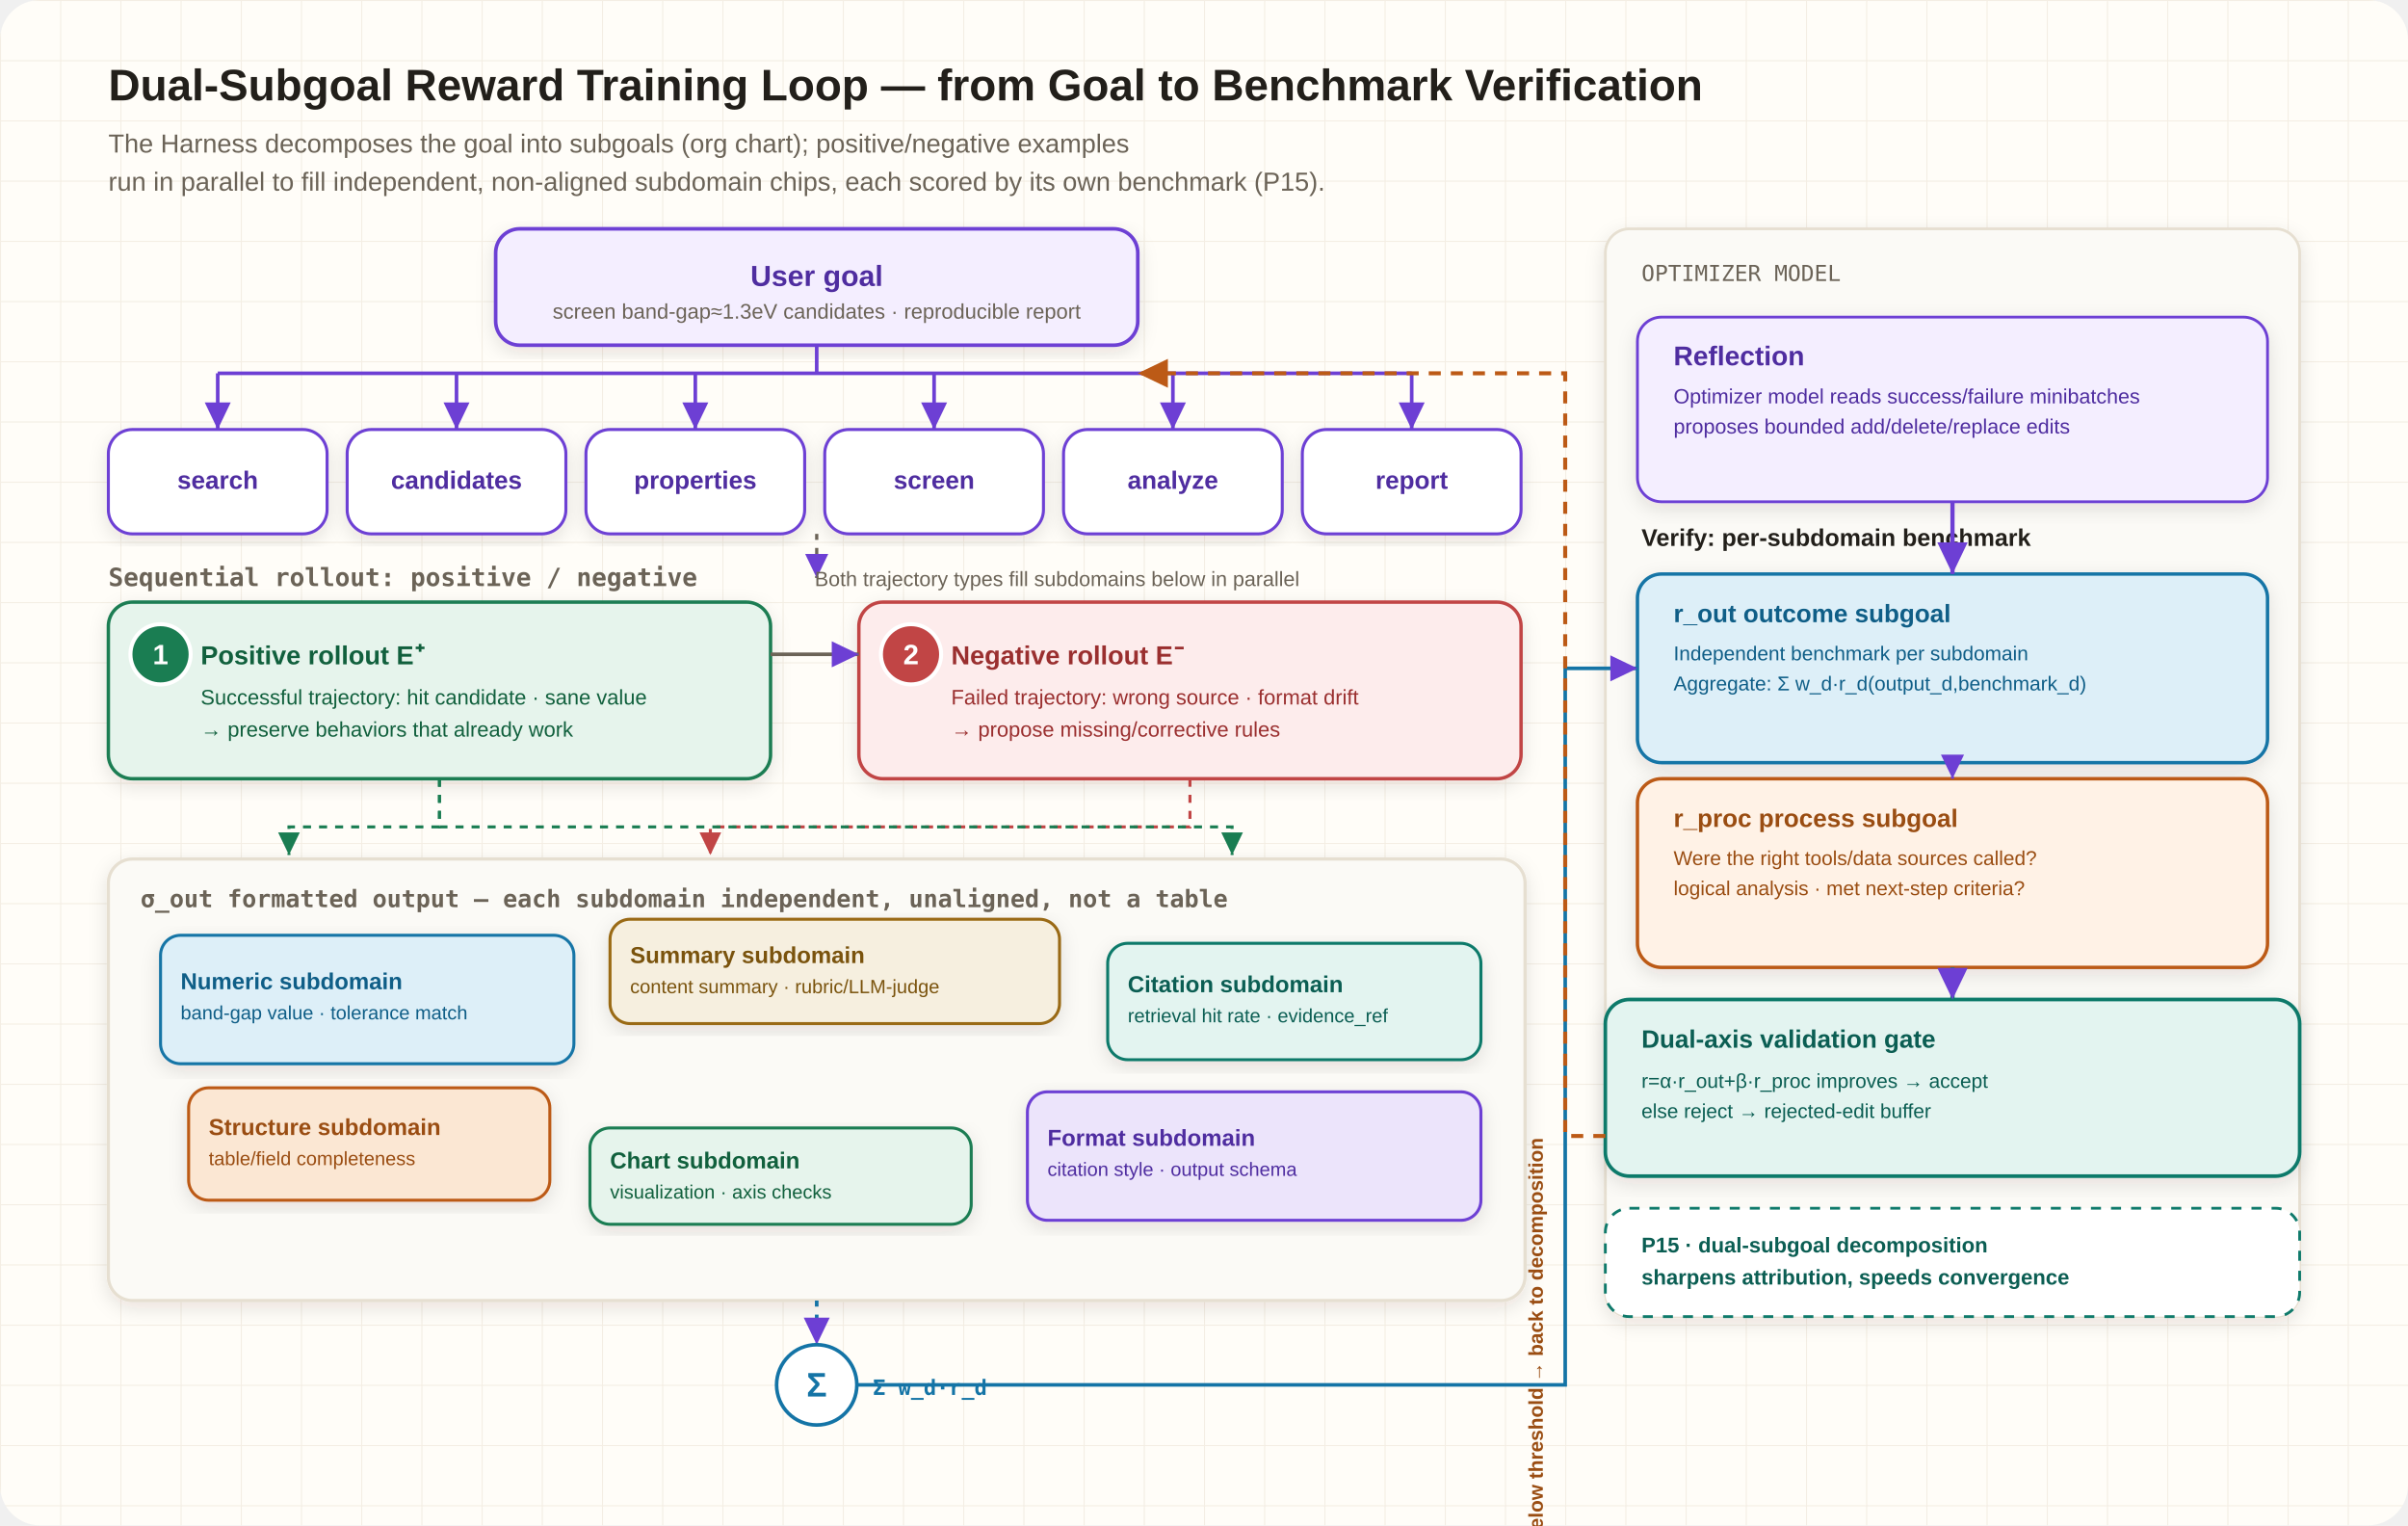
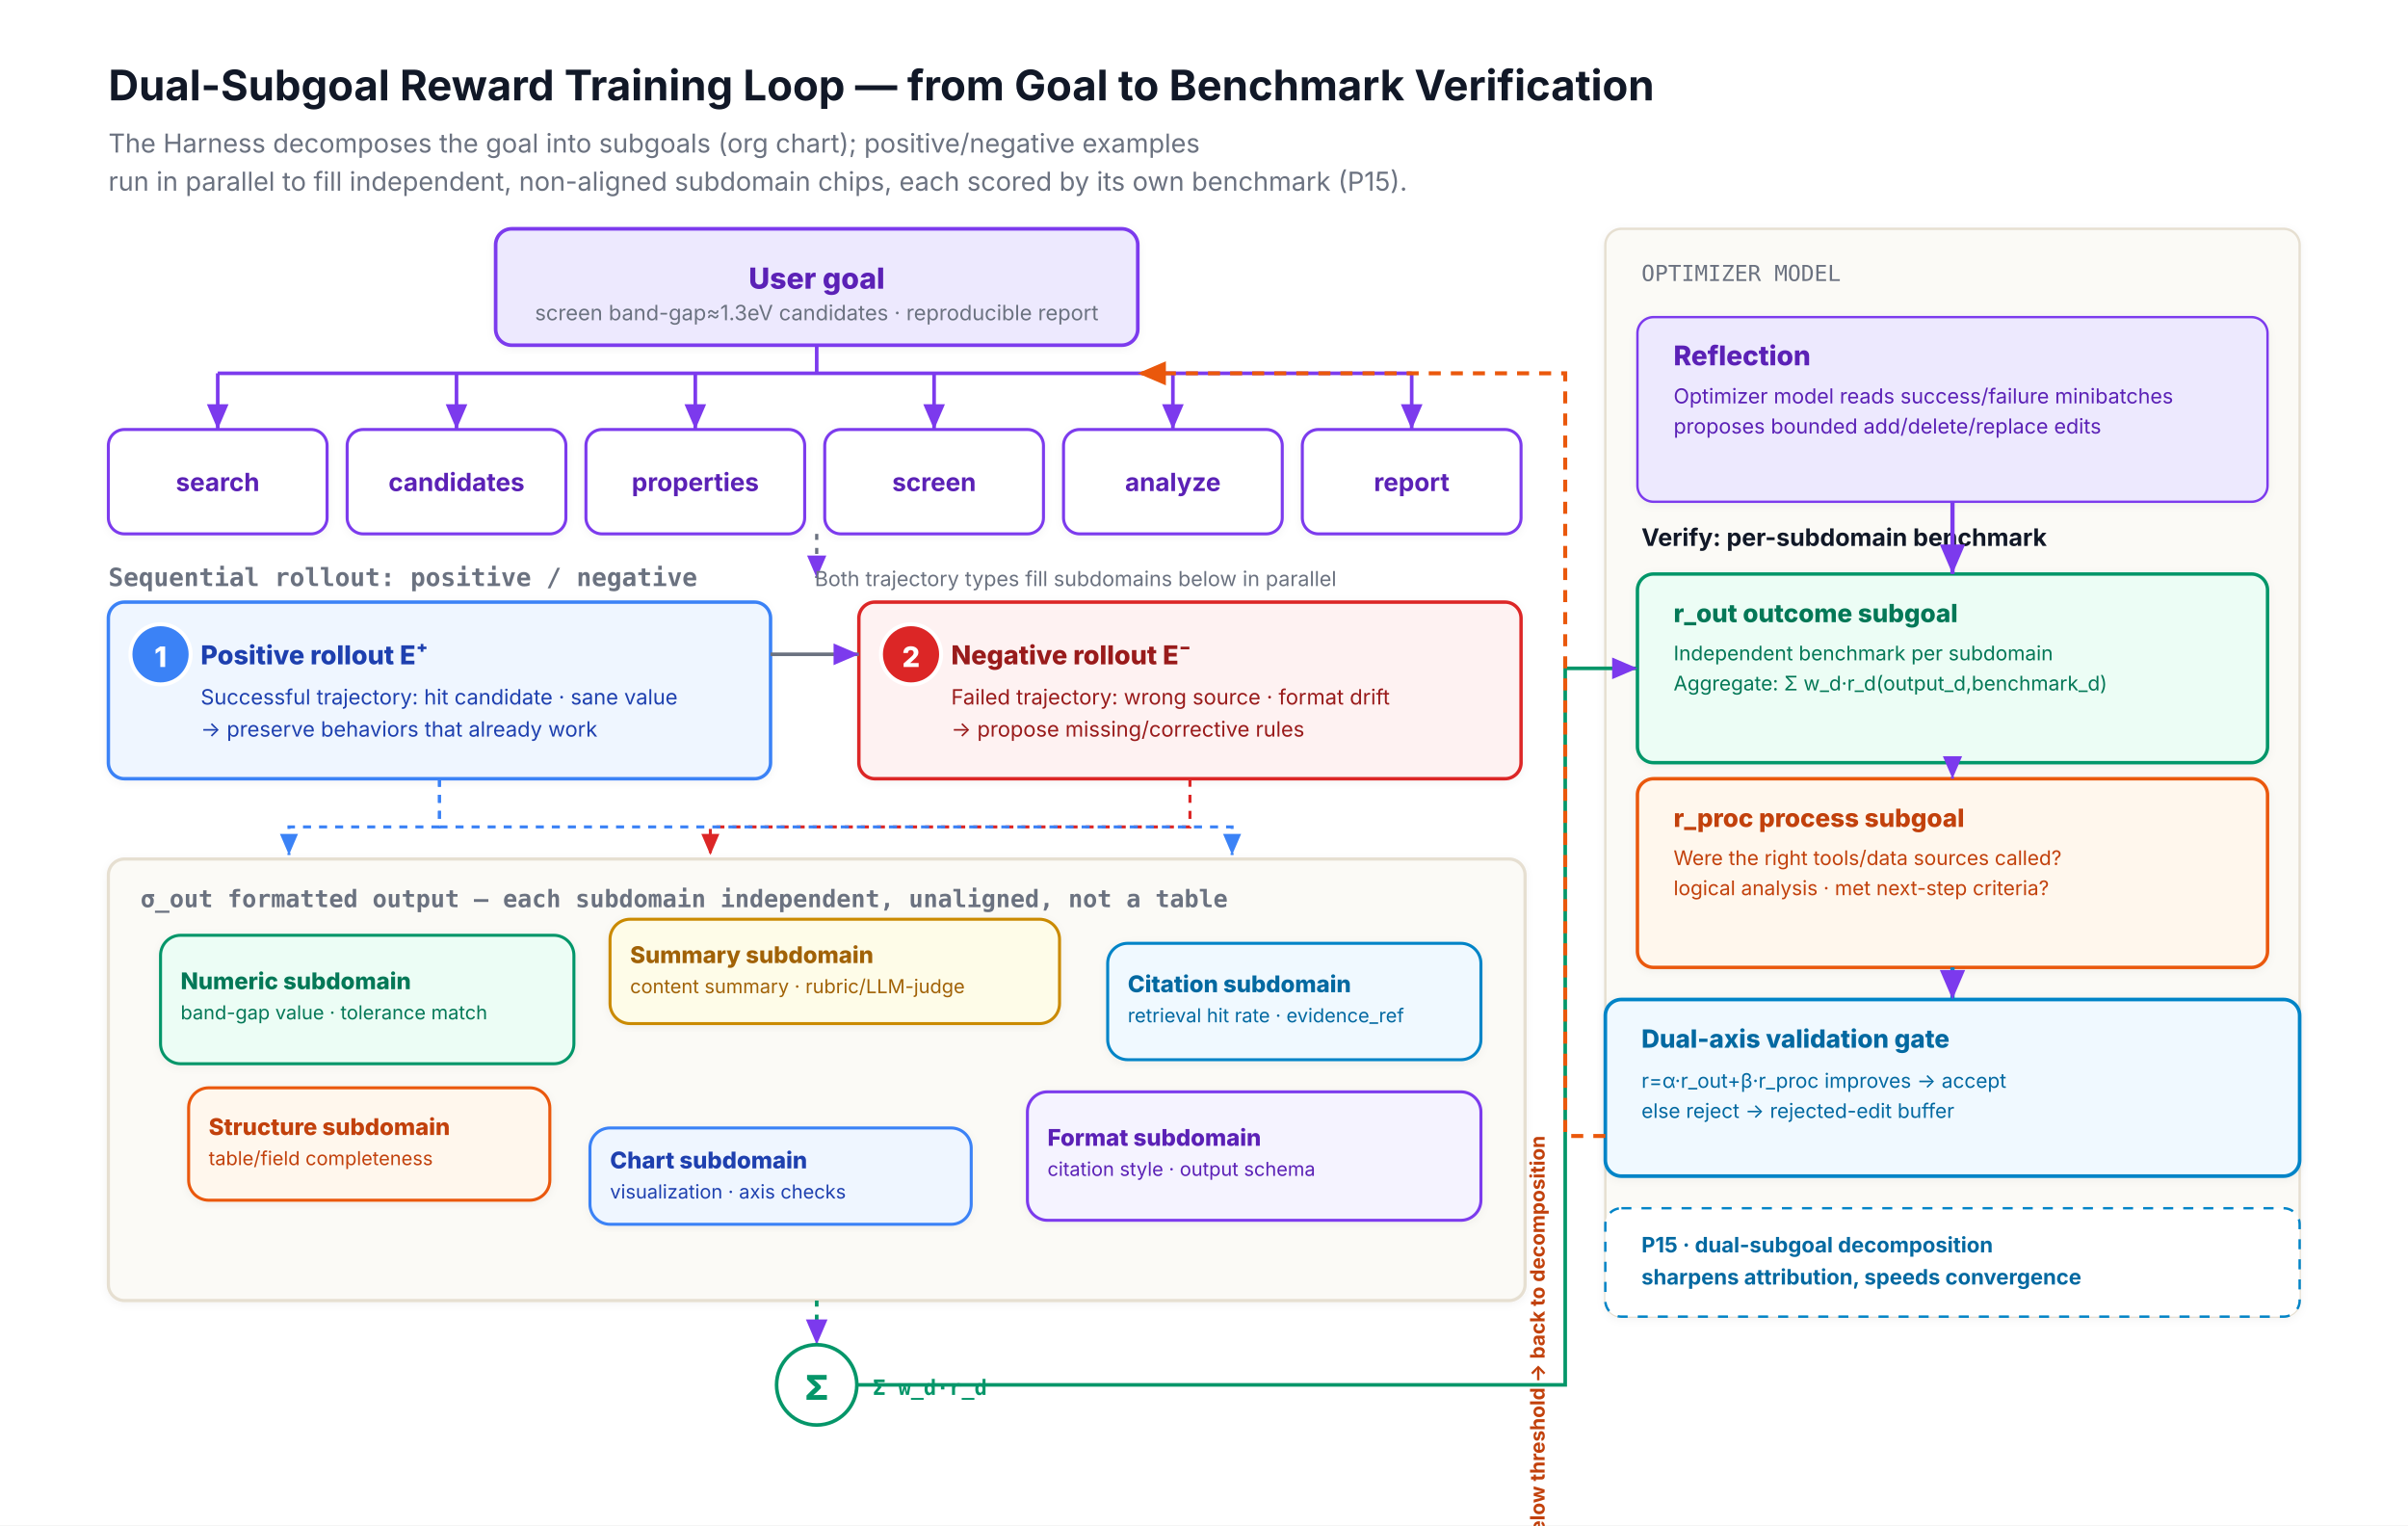
- <svg xmlns="http://www.w3.org/2000/svg" viewBox="0 0 1200 760" width="100%" font-family="-apple-system,BlinkMacSystemFont,'Segoe UI','PingFang SC','Microsoft YaHei',Arial,sans-serif">
+ <svg xmlns="http://www.w3.org/2000/svg" viewBox="0 0 1200 760" width="100%" font-family="'Inter','SF Pro Display',-apple-system,BlinkMacSystemFont,'Segoe UI','PingFang SC','Microsoft YaHei',Arial,sans-serif" text-rendering="geometricPrecision">
  <defs>
-     <pattern id="grid" width="30" height="30" patternUnits="userSpaceOnUse">
-       <path d="M30 0H0V30" fill="none" stroke="#efe8db" stroke-width="1" />
-     </pattern>
-     <filter id="sh" x="-12%" y="-12%" width="124%" height="124%">
-       <feDropShadow dx="0" dy="3" stdDeviation="4.5" flood-color="#3c2d14" flood-opacity=".11" />
+     <filter id="sh" x="-8%" y="-8%" width="116%" height="116%">
+       <feDropShadow dx="0" dy="1" stdDeviation="2" flood-color="#000000" flood-opacity=".05" />
    </filter>
-     <marker id="a" markerWidth="11" markerHeight="11" refX="7.5" refY="3.6" orient="auto">
-       <path d="M0,0 L7.5,3.6 L0,7.2 Z" fill="#6d3fd4" />
+     <marker id="a" markerWidth="10" markerHeight="10" refX="7" refY="3" orient="auto">
+       <path d="M0,0 L7,3 L0,6 Z" fill="#7C3AED" />
    </marker>
-     <marker id="g" markerWidth="11" markerHeight="11" refX="7.5" refY="3.6" orient="auto">
-       <path d="M0,0 L7.5,3.6 L0,7.2 Z" fill="#1a7d52" />
+     <marker id="g" markerWidth="10" markerHeight="10" refX="7" refY="3" orient="auto">
+       <path d="M0,0 L7,3 L0,6 Z" fill="#3B82F6" />
    </marker>
-     <marker id="o" markerWidth="11" markerHeight="11" refX="7.5" refY="3.6" orient="auto">
-       <path d="M0,0 L7.5,3.6 L0,7.2 Z" fill="#bc5a16" />
+     <marker id="o" markerWidth="10" markerHeight="10" refX="7" refY="3" orient="auto">
+       <path d="M0,0 L7,3 L0,6 Z" fill="#EA580C" />
    </marker>
-     <marker id="t" markerWidth="11" markerHeight="11" refX="7.5" refY="3.6" orient="auto">
-       <path d="M0,0 L7.5,3.6 L0,7.2 Z" fill="#1474a6" />
+     <marker id="t" markerWidth="10" markerHeight="10" refX="7" refY="3" orient="auto">
+       <path d="M0,0 L7,3 L0,6 Z" fill="#059669" />
    </marker>
-     <marker id="k" markerWidth="11" markerHeight="11" refX="7.5" refY="3.6" orient="auto">
-       <path d="M0,0 L7.5,3.6 L0,7.2 Z" fill="#6b6357" />
+     <marker id="k" markerWidth="10" markerHeight="10" refX="7" refY="3" orient="auto">
+       <path d="M0,0 L7,3 L0,6 Z" fill="#6B7280" />
    </marker>
-     <marker id="d" markerWidth="11" markerHeight="11" refX="7.5" refY="3.6" orient="auto">
-       <path d="M0,0 L7.5,3.6 L0,7.2 Z" fill="#0f7a6b" />
+     <marker id="d" markerWidth="10" markerHeight="10" refX="7" refY="3" orient="auto">
+       <path d="M0,0 L7,3 L0,6 Z" fill="#0284C7" />
    </marker>
-     <marker id="p" markerWidth="11" markerHeight="11" refX="7.5" refY="3.6" orient="auto">
-       <path d="M0,0 L7.5,3.6 L0,7.2 Z" fill="#9a6a12" />
+     <marker id="p" markerWidth="10" markerHeight="10" refX="7" refY="3" orient="auto">
+       <path d="M0,0 L7,3 L0,6 Z" fill="#CA8A04" />
    </marker>
-     <marker id="r" markerWidth="11" markerHeight="11" refX="7.5" refY="3.6" orient="auto">
-       <path d="M0,0 L7.5,3.6 L0,7.2 Z" fill="#c14545" />
+     <marker id="r" markerWidth="10" markerHeight="10" refX="7" refY="3" orient="auto">
+       <path d="M0,0 L7,3 L0,6 Z" fill="#DC2626" />
    </marker>
  </defs>
-   <rect width="1200" height="760" rx="20" fill="#fffdf8" />
-   <rect width="1200" height="760" rx="20" fill="url(#grid)" opacity=".7" />
-   <text x="54" y="50" text-anchor="start" font-size="22" font-weight="800" fill="#221f1a">Dual-Subgoal Reward Training Loop — from Goal to Benchmark Verification</text>
-   <text x="54" y="76" text-anchor="start" font-size="13" font-weight="400" fill="#6b6357">The Harness decomposes the goal into subgoals (org chart); positive/negative examples</text>
-   <text x="54" y="95" text-anchor="start" font-size="13" font-weight="400" fill="#6b6357">run in parallel to fill independent, non-aligned subdomain chips, each scored by its own benchmark (P15).</text>
-   <rect x="247" y="114" width="320" height="58" rx="12" fill="#f4eeff" stroke="#6d3fd4" stroke-width="1.8" opacity="1" filter="url(#sh)" />
-   <text x="407" y="138.36" text-anchor="middle" dominant-baseline="middle" font-size="14.5" font-weight="800" fill="#4f2da0">User goal</text>
-   <text x="407" y="155.76" text-anchor="middle" dominant-baseline="middle" font-size="10.5" font-weight="400" fill="#6b6357">screen band-gap≈1.3eV candidates · reproducible report</text>
-   <path d="M407 172 L407 186" fill="none" stroke="#6d3fd4" stroke-width="1.8" />
-   <path d="M108.5 186 L703.5 186" fill="none" stroke="#6d3fd4" stroke-width="1.8" />
-   <path d="M108.5 186 L108.5 214" fill="none" stroke="#6d3fd4" stroke-width="1.8" marker-end="url(#a)" />
-   <rect x="54" y="214" width="109" height="52" rx="12" fill="#fff" stroke="#6d3fd4" stroke-width="1.5" opacity="1" filter="url(#sh)" />
-   <text x="108.5" y="240" text-anchor="middle" dominant-baseline="middle" font-size="12.5" font-weight="700" fill="#4f2da0">search</text>
-   <path d="M227.5 186 L227.5 214" fill="none" stroke="#6d3fd4" stroke-width="1.8" marker-end="url(#a)" />
-   <rect x="173" y="214" width="109" height="52" rx="12" fill="#fff" stroke="#6d3fd4" stroke-width="1.5" opacity="1" filter="url(#sh)" />
-   <text x="227.5" y="240" text-anchor="middle" dominant-baseline="middle" font-size="12.5" font-weight="700" fill="#4f2da0">candidates</text>
-   <path d="M346.5 186 L346.5 214" fill="none" stroke="#6d3fd4" stroke-width="1.8" marker-end="url(#a)" />
-   <rect x="292" y="214" width="109" height="52" rx="12" fill="#fff" stroke="#6d3fd4" stroke-width="1.5" opacity="1" filter="url(#sh)" />
-   <text x="346.5" y="240" text-anchor="middle" dominant-baseline="middle" font-size="12.5" font-weight="700" fill="#4f2da0">properties</text>
-   <path d="M465.5 186 L465.5 214" fill="none" stroke="#6d3fd4" stroke-width="1.8" marker-end="url(#a)" />
-   <rect x="411" y="214" width="109" height="52" rx="12" fill="#fff" stroke="#6d3fd4" stroke-width="1.5" opacity="1" filter="url(#sh)" />
-   <text x="465.5" y="240" text-anchor="middle" dominant-baseline="middle" font-size="12.5" font-weight="700" fill="#4f2da0">screen</text>
-   <path d="M584.5 186 L584.5 214" fill="none" stroke="#6d3fd4" stroke-width="1.8" marker-end="url(#a)" />
-   <rect x="530" y="214" width="109" height="52" rx="12" fill="#fff" stroke="#6d3fd4" stroke-width="1.5" opacity="1" filter="url(#sh)" />
-   <text x="584.5" y="240" text-anchor="middle" dominant-baseline="middle" font-size="12.5" font-weight="700" fill="#4f2da0">analyze</text>
-   <path d="M703.5 186 L703.5 214" fill="none" stroke="#6d3fd4" stroke-width="1.8" marker-end="url(#a)" />
-   <rect x="649" y="214" width="109" height="52" rx="12" fill="#fff" stroke="#6d3fd4" stroke-width="1.5" opacity="1" filter="url(#sh)" />
-   <text x="703.5" y="240" text-anchor="middle" dominant-baseline="middle" font-size="12.5" font-weight="700" fill="#4f2da0">report</text>
-   <path d="M407 266 L407 288" fill="none" stroke="#6b6357" stroke-width="1.6" stroke-dasharray="3 4" marker-end="url(#a)" />
-   <text x="54" y="292" text-anchor="start" font-size="12.5" font-weight="700" fill="#6b6357" font-family="ui-monospace,Menlo,monospace">Sequential rollout: positive / negative</text>
-   <rect x="54" y="300" width="330" height="88" rx="12" fill="#e6f4ec" stroke="#1a7d52" stroke-width="1.7" opacity="1" filter="url(#sh)" />
-   <circle cx="80" cy="326" r="15" fill="#1a7d52" stroke="#fff" stroke-width="2" />
+   <rect width="1200" height="760" fill="#FFFFFF" />
+   <text x="54" y="50" text-anchor="start" font-size="21" font-weight="700" fill="#111827">Dual-Subgoal Reward Training Loop — from Goal to Benchmark Verification</text>
+   <text x="54" y="76" text-anchor="start" font-size="13" font-weight="400" fill="#6B7280">The Harness decomposes the goal into subgoals (org chart); positive/negative examples</text>
+   <text x="54" y="95" text-anchor="start" font-size="13" font-weight="400" fill="#6B7280">run in parallel to fill independent, non-aligned subdomain chips, each scored by its own benchmark (P15).</text>
+   <rect x="247" y="114" width="320" height="58" rx="8" fill="#EDE9FE" stroke="#7C3AED" stroke-width="1.8" opacity="1" filter="url(#sh)" />
+   <text x="407" y="138.36" text-anchor="middle" dominant-baseline="middle" font-size="14.5" font-weight="800" fill="#5B21B6">User goal</text>
+   <text x="407" y="155.76" text-anchor="middle" dominant-baseline="middle" font-size="10.5" font-weight="400" fill="#6B7280">screen band-gap≈1.3eV candidates · reproducible report</text>
+   <path d="M407 172 L407 186" fill="none" stroke="#7C3AED" stroke-width="1.8" />
+   <path d="M108.5 186 L703.5 186" fill="none" stroke="#7C3AED" stroke-width="1.8" />
+   <path d="M108.5 186 L108.5 214" fill="none" stroke="#7C3AED" stroke-width="1.8" marker-end="url(#a)" />
+   <rect x="54" y="214" width="109" height="52" rx="8" fill="#fff" stroke="#7C3AED" stroke-width="1.5" opacity="1" filter="url(#sh)" />
+   <text x="108.5" y="240" text-anchor="middle" dominant-baseline="middle" font-size="12.5" font-weight="700" fill="#5B21B6">search</text>
+   <path d="M227.5 186 L227.5 214" fill="none" stroke="#7C3AED" stroke-width="1.8" marker-end="url(#a)" />
+   <rect x="173" y="214" width="109" height="52" rx="8" fill="#fff" stroke="#7C3AED" stroke-width="1.5" opacity="1" filter="url(#sh)" />
+   <text x="227.5" y="240" text-anchor="middle" dominant-baseline="middle" font-size="12.5" font-weight="700" fill="#5B21B6">candidates</text>
+   <path d="M346.5 186 L346.5 214" fill="none" stroke="#7C3AED" stroke-width="1.8" marker-end="url(#a)" />
+   <rect x="292" y="214" width="109" height="52" rx="8" fill="#fff" stroke="#7C3AED" stroke-width="1.5" opacity="1" filter="url(#sh)" />
+   <text x="346.5" y="240" text-anchor="middle" dominant-baseline="middle" font-size="12.5" font-weight="700" fill="#5B21B6">properties</text>
+   <path d="M465.5 186 L465.5 214" fill="none" stroke="#7C3AED" stroke-width="1.8" marker-end="url(#a)" />
+   <rect x="411" y="214" width="109" height="52" rx="8" fill="#fff" stroke="#7C3AED" stroke-width="1.5" opacity="1" filter="url(#sh)" />
+   <text x="465.5" y="240" text-anchor="middle" dominant-baseline="middle" font-size="12.5" font-weight="700" fill="#5B21B6">screen</text>
+   <path d="M584.5 186 L584.5 214" fill="none" stroke="#7C3AED" stroke-width="1.8" marker-end="url(#a)" />
+   <rect x="530" y="214" width="109" height="52" rx="8" fill="#fff" stroke="#7C3AED" stroke-width="1.5" opacity="1" filter="url(#sh)" />
+   <text x="584.5" y="240" text-anchor="middle" dominant-baseline="middle" font-size="12.5" font-weight="700" fill="#5B21B6">analyze</text>
+   <path d="M703.5 186 L703.5 214" fill="none" stroke="#7C3AED" stroke-width="1.8" marker-end="url(#a)" />
+   <rect x="649" y="214" width="109" height="52" rx="8" fill="#fff" stroke="#7C3AED" stroke-width="1.5" opacity="1" filter="url(#sh)" />
+   <text x="703.5" y="240" text-anchor="middle" dominant-baseline="middle" font-size="12.5" font-weight="700" fill="#5B21B6">report</text>
+   <path d="M407 266 L407 288" fill="none" stroke="#6B7280" stroke-width="1.6" stroke-dasharray="3 4" marker-end="url(#a)" />
+   <text x="54" y="292" text-anchor="start" font-size="12.5" font-weight="700" fill="#6B7280" font-family="ui-monospace,Menlo,monospace">Sequential rollout: positive / negative</text>
+   <rect x="54" y="300" width="330" height="88" rx="8" fill="#EFF6FF" stroke="#3B82F6" stroke-width="1.7" opacity="1" filter="url(#sh)" />
+   <circle cx="80" cy="326" r="15" fill="#3B82F6" stroke="#fff" stroke-width="2" />
  <text x="80" y="327" text-anchor="middle" dominant-baseline="middle" font-size="14" font-weight="800" fill="#fff">1</text>
-   <text x="100" y="331" text-anchor="start" font-size="13" font-weight="800" fill="#11603d">Positive rollout E⁺</text>
-   <text x="100" y="351" text-anchor="start" font-size="10.5" font-weight="400" fill="#11603d">Successful trajectory: hit candidate · sane value</text>
-   <text x="100" y="367" text-anchor="start" font-size="10.5" font-weight="400" fill="#11603d">→ preserve behaviors that already work</text>
-   <rect x="428" y="300" width="330" height="88" rx="12" fill="#fdecec" stroke="#c14545" stroke-width="1.7" opacity="1" filter="url(#sh)" />
-   <circle cx="454" cy="326" r="15" fill="#c14545" stroke="#fff" stroke-width="2" />
+   <text x="100" y="331" text-anchor="start" font-size="13" font-weight="800" fill="#1E40AF">Positive rollout E⁺</text>
+   <text x="100" y="351" text-anchor="start" font-size="10.5" font-weight="400" fill="#1E40AF">Successful trajectory: hit candidate · sane value</text>
+   <text x="100" y="367" text-anchor="start" font-size="10.5" font-weight="400" fill="#1E40AF">→ preserve behaviors that already work</text>
+   <rect x="428" y="300" width="330" height="88" rx="8" fill="#FEF2F2" stroke="#DC2626" stroke-width="1.7" opacity="1" filter="url(#sh)" />
+   <circle cx="454" cy="326" r="15" fill="#DC2626" stroke="#fff" stroke-width="2" />
  <text x="454" y="327" text-anchor="middle" dominant-baseline="middle" font-size="14" font-weight="800" fill="#fff">2</text>
-   <text x="474" y="331" text-anchor="start" font-size="13" font-weight="800" fill="#9a2f2f">Negative rollout E⁻</text>
-   <text x="474" y="351" text-anchor="start" font-size="10.5" font-weight="400" fill="#9a2f2f">Failed trajectory: wrong source · format drift</text>
-   <text x="474" y="367" text-anchor="start" font-size="10.5" font-weight="400" fill="#9a2f2f">→ propose missing/corrective rules</text>
-   <path d="M384 326 L428 326" fill="none" stroke="#6b6357" stroke-width="1.8" marker-end="url(#a)" />
-   <text x="406" y="292" text-anchor="start" font-size="10.3" font-weight="400" fill="#6b6357">Both trajectory types fill subdomains below in parallel</text>
-   <rect x="54" y="428" width="706" height="220" rx="12" fill="#fbfaf6" stroke="#e6dfd1" stroke-width="1.6" opacity="1" filter="url(#sh)" />
-   <text x="70" y="452" text-anchor="start" font-size="12" font-weight="700" fill="#6b6357" font-family="ui-monospace,Menlo,monospace">σ_out formatted output — each subdomain independent, unaligned, not a table</text>
-   <rect x="80" y="466" width="206" height="64" rx="10" fill="#ddeff8" stroke="#1474a6" stroke-width="1.5" opacity="1" filter="url(#sh)" />
-   <text x="90" y="492.88" text-anchor="start" font-size="11.5" font-weight="800" fill="#0f5e87">Numeric subdomain</text>
-   <text x="90" y="507.88" text-anchor="start" font-size="9.6" font-weight="400" fill="#0f5e87">band-gap value · tolerance match</text>
-   <rect x="304" y="458" width="224" height="52" rx="10" fill="#f6efdf" stroke="#9a6a12" stroke-width="1.5" opacity="1" filter="url(#sh)" />
-   <text x="314" y="479.84" text-anchor="start" font-size="11.5" font-weight="800" fill="#7a530d">Summary subdomain</text>
-   <text x="314" y="494.84" text-anchor="start" font-size="9.6" font-weight="400" fill="#7a530d">content summary · rubric/LLM-judge</text>
-   <rect x="552" y="470" width="186" height="58" rx="10" fill="#e3f4f0" stroke="#0f7a6b" stroke-width="1.5" opacity="1" filter="url(#sh)" />
-   <text x="562" y="494.36" text-anchor="start" font-size="11.5" font-weight="800" fill="#0b5e53">Citation subdomain</text>
-   <text x="562" y="509.36" text-anchor="start" font-size="9.6" font-weight="400" fill="#0b5e53">retrieval hit rate · evidence_ref</text>
-   <rect x="94" y="542" width="180" height="56" rx="10" fill="#fbe7d3" stroke="#bc5a16" stroke-width="1.5" opacity="1" filter="url(#sh)" />
-   <text x="104" y="565.52" text-anchor="start" font-size="11.5" font-weight="800" fill="#9a4d12">Structure subdomain</text>
-   <text x="104" y="580.52" text-anchor="start" font-size="9.6" font-weight="400" fill="#9a4d12">table/field completeness</text>
-   <rect x="294" y="562" width="190" height="48" rx="10" fill="#e6f4ec" stroke="#1a7d52" stroke-width="1.5" opacity="1" filter="url(#sh)" />
-   <text x="304" y="582.16" text-anchor="start" font-size="11.5" font-weight="800" fill="#11603d">Chart subdomain</text>
-   <text x="304" y="597.16" text-anchor="start" font-size="9.6" font-weight="400" fill="#11603d">visualization · axis checks</text>
-   <rect x="512" y="544" width="226" height="64" rx="10" fill="#ece4fb" stroke="#6d3fd4" stroke-width="1.5" opacity="1" filter="url(#sh)" />
-   <text x="522" y="570.88" text-anchor="start" font-size="11.5" font-weight="800" fill="#4f2da0">Format subdomain</text>
-   <text x="522" y="585.88" text-anchor="start" font-size="9.6" font-weight="400" fill="#4f2da0">citation style · output schema</text>
-   <path d="M219 388 L219 412 L144 412 L144 426" fill="none" stroke="#1a7d52" stroke-width="1.5" stroke-dasharray="4 4" marker-end="url(#g)" />
-   <path d="M593 388 L593 412 L354 412 L354 426" fill="none" stroke="#c14545" stroke-width="1.5" stroke-dasharray="4 4" marker-end="url(#r)" />
-   <path d="M219 388 L219 412 L614 412 L614 426" fill="none" stroke="#1a7d52" stroke-width="1.5" stroke-dasharray="4 4" marker-end="url(#g)" />
-   <path d="M407 648 L407 670" fill="none" stroke="#1474a6" stroke-width="1.8" stroke-dasharray="3 4" marker-end="url(#a)" />
-   <circle cx="407" cy="690" r="20" fill="#fff" stroke="#1474a6" stroke-width="1.8" />
-   <text x="407" y="691" text-anchor="middle" dominant-baseline="middle" font-size="17" font-weight="800" fill="#1474a6">Σ</text>
-   <text x="435" y="695" text-anchor="start" font-size="10.5" font-weight="700" fill="#1474a6" font-family="ui-monospace,Menlo,monospace">Σ w_d·r_d</text>
-   <rect x="800" y="114" width="346" height="542" rx="12" fill="#fbfaf6" stroke="#e6dfd1" stroke-width="1.4" opacity="1" filter="url(#sh)" />
-   <text x="818" y="140" text-anchor="start" font-size="11" font-weight="400" fill="#6b6357" font-family="ui-monospace,Menlo,monospace">OPTIMIZER MODEL</text>
-   <rect x="816" y="158" width="314" height="92" rx="12" fill="#f4eeff" stroke="#6d3fd4" stroke-width="1.4" opacity="1" filter="url(#sh)" />
-   <text x="834" y="182" text-anchor="start" font-size="13.5" font-weight="800" fill="#4f2da0">Reflection</text>
-   <text x="834" y="201" text-anchor="start" font-size="10.3" font-weight="400" fill="#4f2da0">Optimizer model reads success/failure minibatches</text>
-   <text x="834" y="216" text-anchor="start" font-size="10.3" font-weight="400" fill="#4f2da0">proposes bounded add/delete/replace edits</text>
-   <text x="818" y="272" text-anchor="start" font-size="12" font-weight="700" fill="#221f1a">Verify: per-subdomain benchmark</text>
-   <rect x="816" y="286" width="314" height="94" rx="12" fill="#ddeff8" stroke="#1474a6" stroke-width="1.7" opacity="1" filter="url(#sh)" />
-   <text x="834" y="310" text-anchor="start" font-size="12.5" font-weight="800" fill="#0f5e87">r_out outcome subgoal</text>
-   <text x="834" y="329" text-anchor="start" font-size="10" font-weight="400" fill="#0f5e87">Independent benchmark per subdomain</text>
-   <text x="834" y="344" text-anchor="start" font-size="10" font-weight="400" fill="#0f5e87">Aggregate: Σ w_d·r_d(output_d,benchmark_d)</text>
-   <rect x="816" y="388" width="314" height="94" rx="12" fill="#fff2e6" stroke="#bc5a16" stroke-width="1.7" opacity="1" filter="url(#sh)" />
-   <text x="834" y="412" text-anchor="start" font-size="12.5" font-weight="800" fill="#9a4d12">r_proc process subgoal</text>
-   <text x="834" y="431" text-anchor="start" font-size="10" font-weight="400" fill="#9a4d12">Were the right tools/data sources called?</text>
-   <text x="834" y="446" text-anchor="start" font-size="10" font-weight="400" fill="#9a4d12">logical analysis · met next-step criteria?</text>
-   <path d="M973 250 L973 286" fill="none" stroke="#6d3fd4" stroke-width="2.1" marker-end="url(#a)" />
-   <path d="M973 380 L973 388" fill="none" stroke="#6d3fd4" stroke-width="1.6" stroke-dasharray="3 4" marker-end="url(#a)" />
-   <path d="M427 690 L780 690 L780 333 L816 333" fill="none" stroke="#1474a6" stroke-width="1.8" marker-end="url(#a)" />
-   <rect x="800" y="498" width="346" height="88" rx="12" fill="#e3f4f0" stroke="#0f7a6b" stroke-width="1.8" opacity="1" filter="url(#sh)" />
-   <text x="818" y="522" text-anchor="start" font-size="12.5" font-weight="800" fill="#0b5e53">Dual-axis validation gate</text>
-   <text x="818" y="542" text-anchor="start" font-size="10" font-weight="400" fill="#0b5e53">r=α·r_out+β·r_proc improves → accept</text>
-   <text x="818" y="557" text-anchor="start" font-size="10" font-weight="400" fill="#0b5e53">else reject → rejected-edit buffer</text>
-   <path d="M973 482 L973 498" fill="none" stroke="#0f7a6b" stroke-width="2.1" marker-end="url(#a)" />
-   <rect x="800" y="602" width="346" height="54" rx="12" fill="#fff" stroke="#0f7a6b" stroke-width="1.4" stroke-dasharray="5 5" opacity="1" />
-   <text x="818" y="624" text-anchor="start" font-size="10.6" font-weight="700" fill="#0b5e53">P15 · dual-subgoal decomposition</text>
-   <text x="818" y="640" text-anchor="start" font-size="10.6" font-weight="700" fill="#0b5e53">sharpens attribution, speeds convergence</text>
-   <path d="M800 566 L780 566 L780 186 L567 186" fill="none" stroke="#bc5a16" stroke-width="2" stroke-dasharray="6 5" marker-end="url(#o)" />
-   <text x="766" y="668" text-anchor="middle" dominant-baseline="middle" font-size="10" font-weight="700" fill="#9a4d12" transform="rotate(-90 766 668)">Below threshold → back to decomposition</text>
+   <text x="474" y="331" text-anchor="start" font-size="13" font-weight="800" fill="#991B1B">Negative rollout E⁻</text>
+   <text x="474" y="351" text-anchor="start" font-size="10.5" font-weight="400" fill="#991B1B">Failed trajectory: wrong source · format drift</text>
+   <text x="474" y="367" text-anchor="start" font-size="10.5" font-weight="400" fill="#991B1B">→ propose missing/corrective rules</text>
+   <path d="M384 326 L428 326" fill="none" stroke="#6B7280" stroke-width="1.8" marker-end="url(#a)" />
+   <text x="406" y="292" text-anchor="start" font-size="10.3" font-weight="400" fill="#6B7280">Both trajectory types fill subdomains below in parallel</text>
+   <rect x="54" y="428" width="706" height="220" rx="8" fill="#fbfaf6" stroke="#e6dfd1" stroke-width="1.6" opacity="1" filter="url(#sh)" />
+   <text x="70" y="452" text-anchor="start" font-size="12" font-weight="700" fill="#6B7280" font-family="ui-monospace,Menlo,monospace">σ_out formatted output — each subdomain independent, unaligned, not a table</text>
+   <rect x="80" y="466" width="206" height="64" rx="10" fill="#ECFDF5" stroke="#059669" stroke-width="1.5" opacity="1" filter="url(#sh)" />
+   <text x="90" y="492.88" text-anchor="start" font-size="11.5" font-weight="800" fill="#047857">Numeric subdomain</text>
+   <text x="90" y="507.88" text-anchor="start" font-size="9.6" font-weight="400" fill="#047857">band-gap value · tolerance match</text>
+   <rect x="304" y="458" width="224" height="52" rx="10" fill="#FEFCE8" stroke="#CA8A04" stroke-width="1.5" opacity="1" filter="url(#sh)" />
+   <text x="314" y="479.84" text-anchor="start" font-size="11.5" font-weight="800" fill="#A16207">Summary subdomain</text>
+   <text x="314" y="494.84" text-anchor="start" font-size="9.6" font-weight="400" fill="#A16207">content summary · rubric/LLM-judge</text>
+   <rect x="552" y="470" width="186" height="58" rx="10" fill="#F0F9FF" stroke="#0284C7" stroke-width="1.5" opacity="1" filter="url(#sh)" />
+   <text x="562" y="494.36" text-anchor="start" font-size="11.5" font-weight="800" fill="#0369A1">Citation subdomain</text>
+   <text x="562" y="509.36" text-anchor="start" font-size="9.6" font-weight="400" fill="#0369A1">retrieval hit rate · evidence_ref</text>
+   <rect x="94" y="542" width="180" height="56" rx="10" fill="#FFF7ED" stroke="#EA580C" stroke-width="1.5" opacity="1" filter="url(#sh)" />
+   <text x="104" y="565.52" text-anchor="start" font-size="11.5" font-weight="800" fill="#C2410C">Structure subdomain</text>
+   <text x="104" y="580.52" text-anchor="start" font-size="9.6" font-weight="400" fill="#C2410C">table/field completeness</text>
+   <rect x="294" y="562" width="190" height="48" rx="10" fill="#EFF6FF" stroke="#3B82F6" stroke-width="1.5" opacity="1" filter="url(#sh)" />
+   <text x="304" y="582.16" text-anchor="start" font-size="11.5" font-weight="800" fill="#1E40AF">Chart subdomain</text>
+   <text x="304" y="597.16" text-anchor="start" font-size="9.6" font-weight="400" fill="#1E40AF">visualization · axis checks</text>
+   <rect x="512" y="544" width="226" height="64" rx="10" fill="#F5F3FF" stroke="#7C3AED" stroke-width="1.5" opacity="1" filter="url(#sh)" />
+   <text x="522" y="570.88" text-anchor="start" font-size="11.5" font-weight="800" fill="#5B21B6">Format subdomain</text>
+   <text x="522" y="585.88" text-anchor="start" font-size="9.6" font-weight="400" fill="#5B21B6">citation style · output schema</text>
+   <path d="M219 388 L219 412 L144 412 L144 426" fill="none" stroke="#3B82F6" stroke-width="1.5" stroke-dasharray="4 4" marker-end="url(#g)" />
+   <path d="M593 388 L593 412 L354 412 L354 426" fill="none" stroke="#DC2626" stroke-width="1.5" stroke-dasharray="4 4" marker-end="url(#r)" />
+   <path d="M219 388 L219 412 L614 412 L614 426" fill="none" stroke="#3B82F6" stroke-width="1.5" stroke-dasharray="4 4" marker-end="url(#g)" />
+   <path d="M407 648 L407 670" fill="none" stroke="#059669" stroke-width="1.8" stroke-dasharray="3 4" marker-end="url(#a)" />
+   <circle cx="407" cy="690" r="20" fill="#fff" stroke="#059669" stroke-width="1.8" />
+   <text x="407" y="691" text-anchor="middle" dominant-baseline="middle" font-size="17" font-weight="800" fill="#059669">Σ</text>
+   <text x="435" y="695" text-anchor="start" font-size="10.5" font-weight="700" fill="#059669" font-family="ui-monospace,Menlo,monospace">Σ w_d·r_d</text>
+   <rect x="800" y="114" width="346" height="542" rx="8" fill="#fbfaf6" stroke="#e6dfd1" stroke-width="1.2" opacity="1" filter="url(#sh)" />
+   <text x="818" y="140" text-anchor="start" font-size="11" font-weight="400" fill="#6B7280" font-family="ui-monospace,Menlo,monospace">OPTIMIZER MODEL</text>
+   <rect x="816" y="158" width="314" height="92" rx="8" fill="#EDE9FE" stroke="#7C3AED" stroke-width="1.2" opacity="1" filter="url(#sh)" />
+   <text x="834" y="182" text-anchor="start" font-size="13.5" font-weight="800" fill="#5B21B6">Reflection</text>
+   <text x="834" y="201" text-anchor="start" font-size="10.3" font-weight="400" fill="#5B21B6">Optimizer model reads success/failure minibatches</text>
+   <text x="834" y="216" text-anchor="start" font-size="10.3" font-weight="400" fill="#5B21B6">proposes bounded add/delete/replace edits</text>
+   <text x="818" y="272" text-anchor="start" font-size="12" font-weight="700" fill="#111827">Verify: per-subdomain benchmark</text>
+   <rect x="816" y="286" width="314" height="94" rx="8" fill="#ECFDF5" stroke="#059669" stroke-width="1.7" opacity="1" filter="url(#sh)" />
+   <text x="834" y="310" text-anchor="start" font-size="12.5" font-weight="800" fill="#047857">r_out outcome subgoal</text>
+   <text x="834" y="329" text-anchor="start" font-size="10" font-weight="400" fill="#047857">Independent benchmark per subdomain</text>
+   <text x="834" y="344" text-anchor="start" font-size="10" font-weight="400" fill="#047857">Aggregate: Σ w_d·r_d(output_d,benchmark_d)</text>
+   <rect x="816" y="388" width="314" height="94" rx="8" fill="#FFF7ED" stroke="#EA580C" stroke-width="1.7" opacity="1" filter="url(#sh)" />
+   <text x="834" y="412" text-anchor="start" font-size="12.5" font-weight="800" fill="#C2410C">r_proc process subgoal</text>
+   <text x="834" y="431" text-anchor="start" font-size="10" font-weight="400" fill="#C2410C">Were the right tools/data sources called?</text>
+   <text x="834" y="446" text-anchor="start" font-size="10" font-weight="400" fill="#C2410C">logical analysis · met next-step criteria?</text>
+   <path d="M973 250 L973 286" fill="none" stroke="#7C3AED" stroke-width="2.1" marker-end="url(#a)" />
+   <path d="M973 380 L973 388" fill="none" stroke="#7C3AED" stroke-width="1.6" stroke-dasharray="3 4" marker-end="url(#a)" />
+   <path d="M427 690 L780 690 L780 333 L816 333" fill="none" stroke="#059669" stroke-width="1.8" marker-end="url(#a)" />
+   <rect x="800" y="498" width="346" height="88" rx="8" fill="#F0F9FF" stroke="#0284C7" stroke-width="1.8" opacity="1" filter="url(#sh)" />
+   <text x="818" y="522" text-anchor="start" font-size="12.5" font-weight="800" fill="#0369A1">Dual-axis validation gate</text>
+   <text x="818" y="542" text-anchor="start" font-size="10" font-weight="400" fill="#0369A1">r=α·r_out+β·r_proc improves → accept</text>
+   <text x="818" y="557" text-anchor="start" font-size="10" font-weight="400" fill="#0369A1">else reject → rejected-edit buffer</text>
+   <path d="M973 482 L973 498" fill="none" stroke="#0284C7" stroke-width="2.1" marker-end="url(#a)" />
+   <rect x="800" y="602" width="346" height="54" rx="8" fill="#fff" stroke="#0284C7" stroke-width="1.2" stroke-dasharray="5 5" opacity="1" />
+   <text x="818" y="624" text-anchor="start" font-size="10.6" font-weight="700" fill="#0369A1">P15 · dual-subgoal decomposition</text>
+   <text x="818" y="640" text-anchor="start" font-size="10.6" font-weight="700" fill="#0369A1">sharpens attribution, speeds convergence</text>
+   <path d="M800 566 L780 566 L780 186 L567 186" fill="none" stroke="#EA580C" stroke-width="2" stroke-dasharray="6 5" marker-end="url(#o)" />
+   <text x="766" y="668" text-anchor="middle" dominant-baseline="middle" font-size="10" font-weight="700" fill="#C2410C" transform="rotate(-90 766 668)">Below threshold → back to decomposition</text>
</svg>
